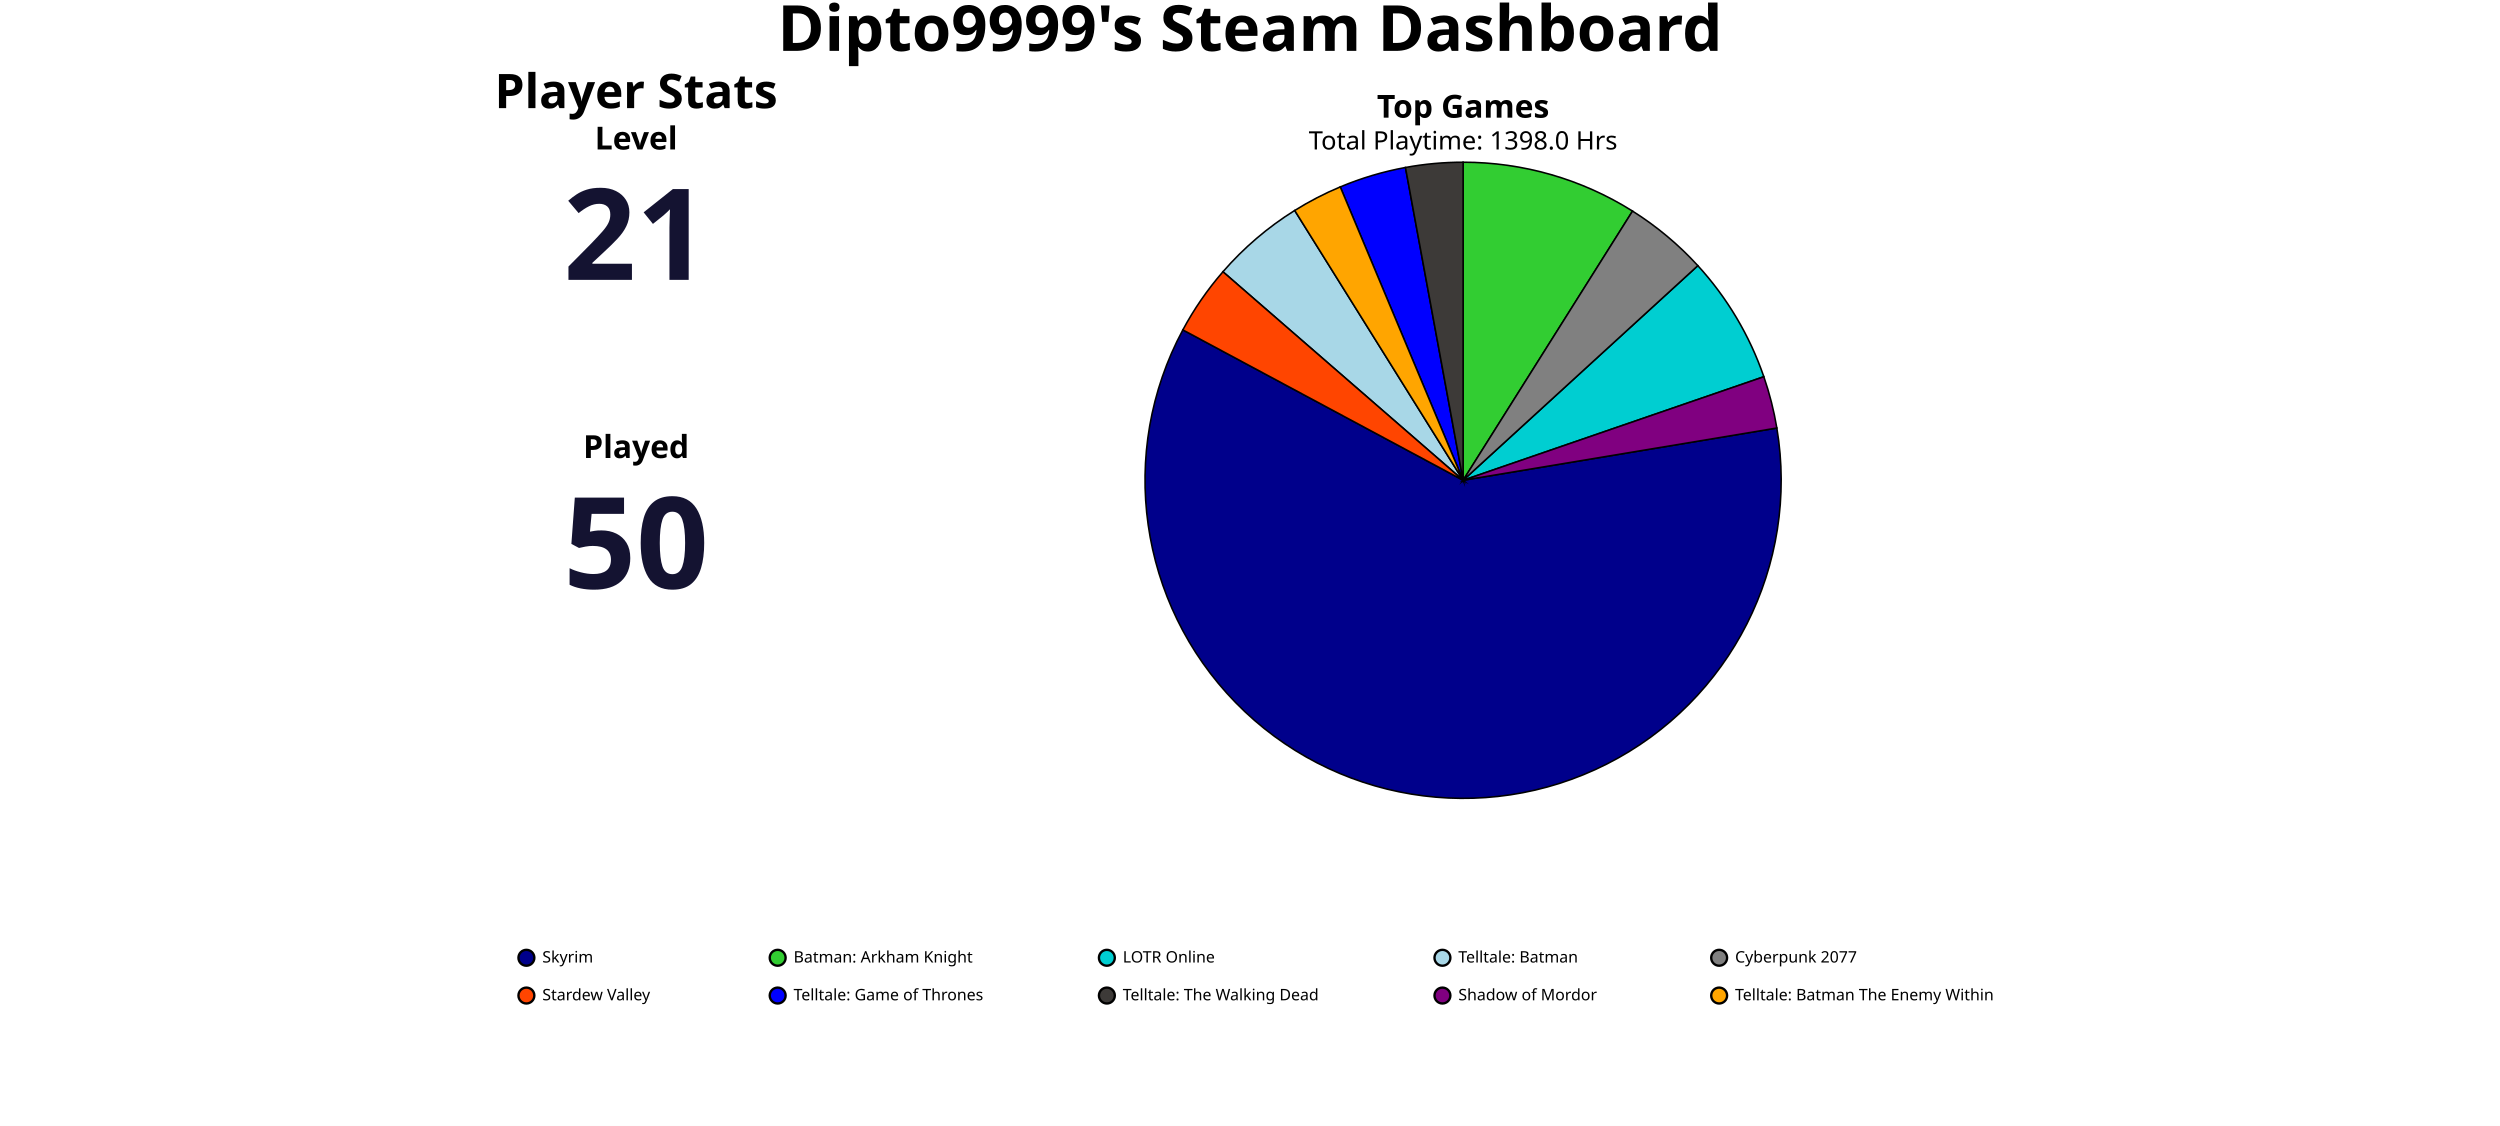
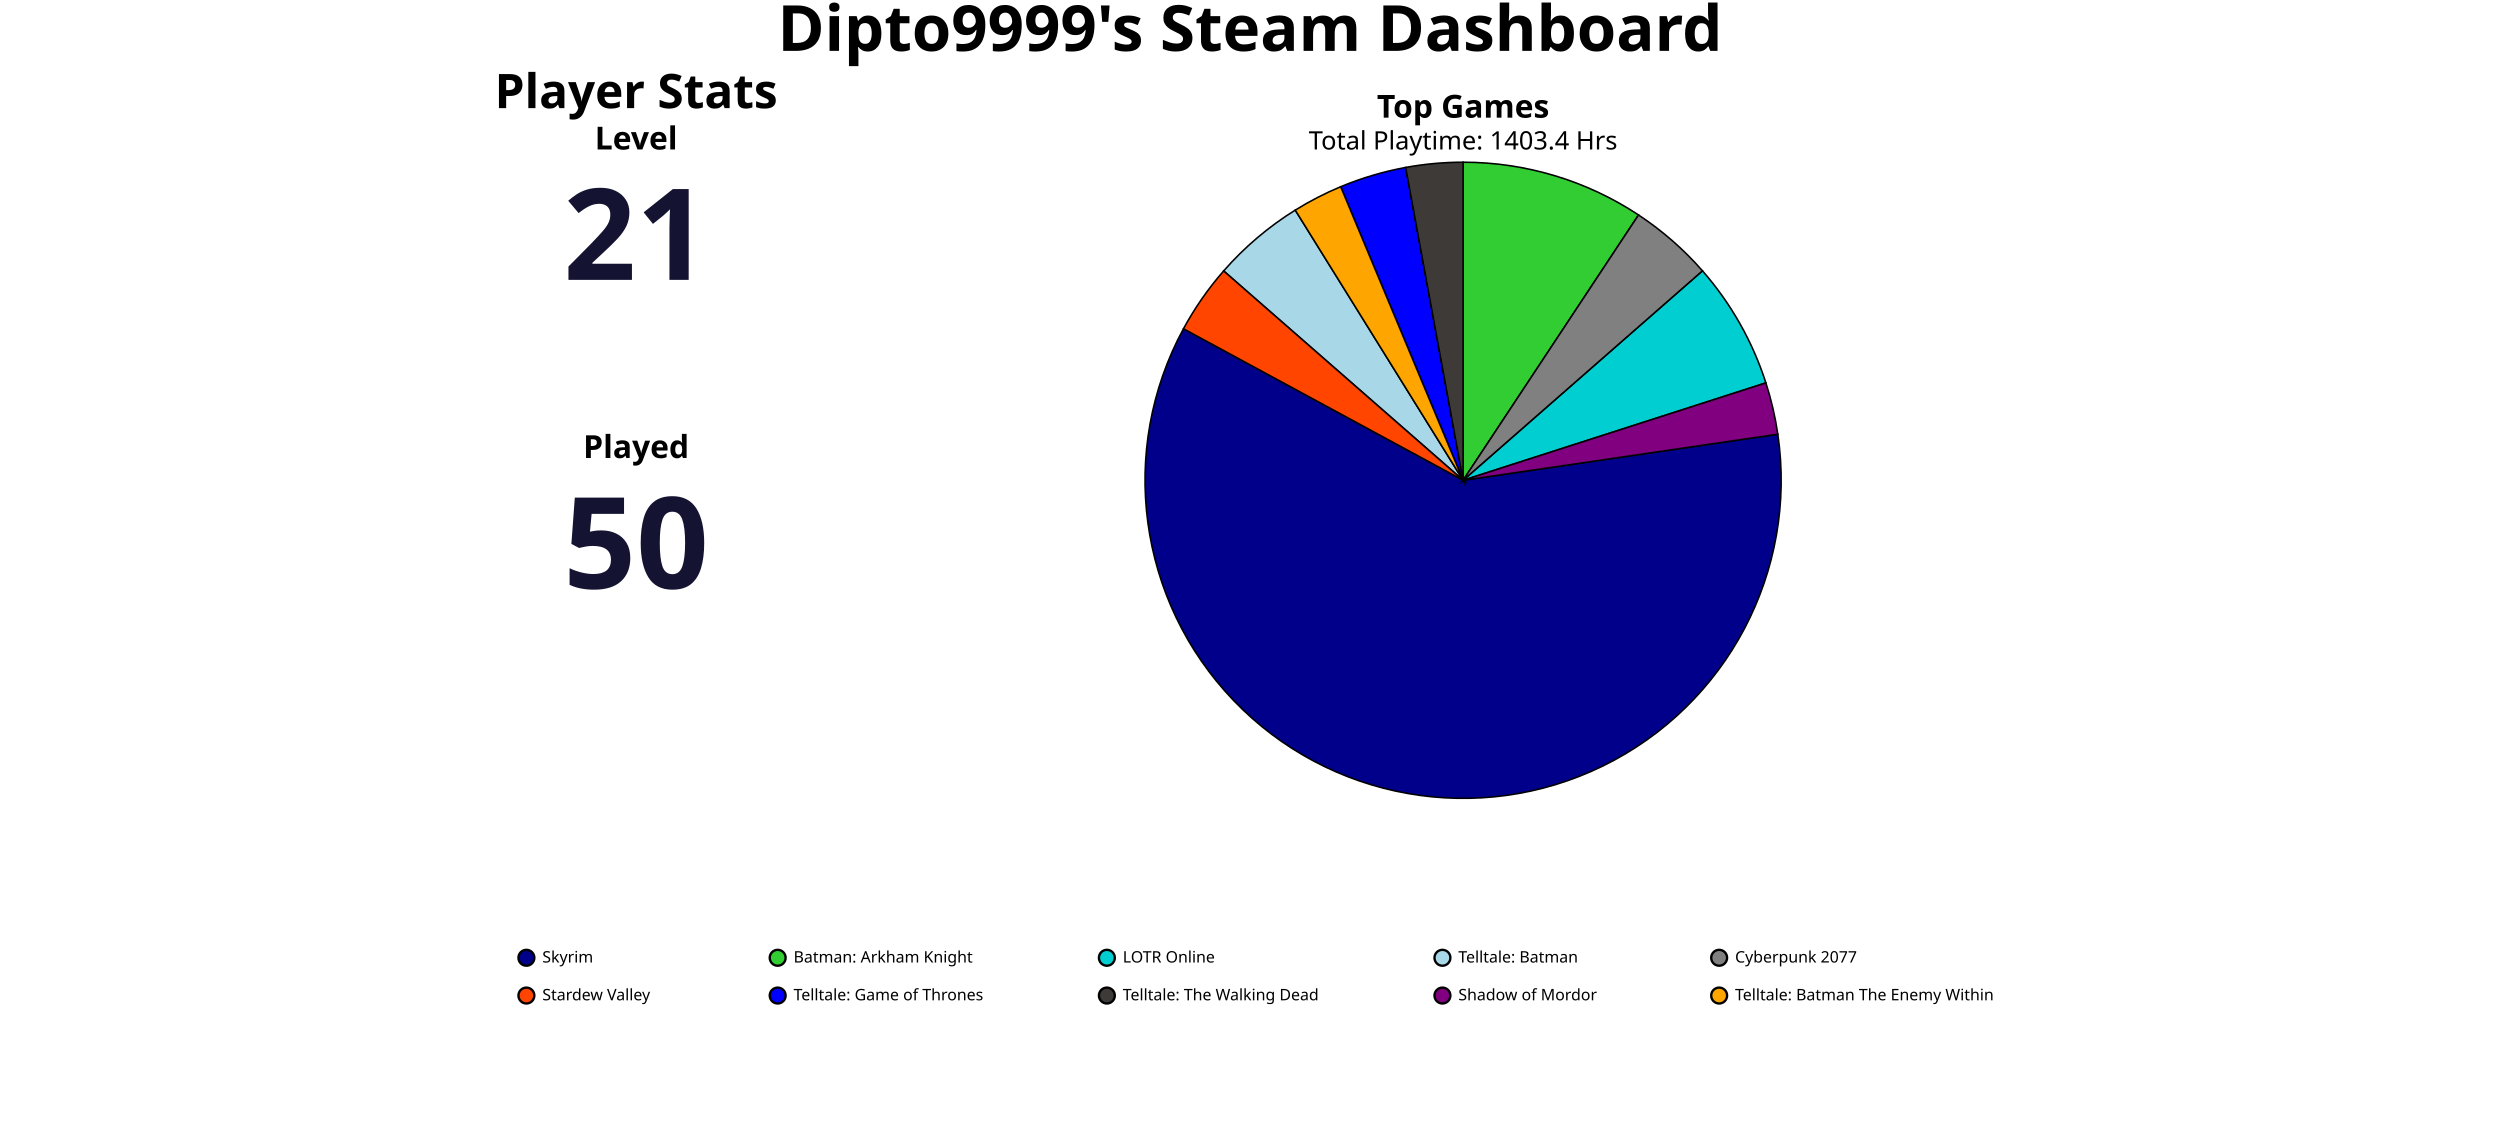
<svg xmlns="http://www.w3.org/2000/svg" version="1.1" class="marks" width="1572" height="708" viewBox="0 0 1572 708">
  <rect width="1572" height="708" fill="white" />
  <g fill="none" stroke-miterlimit="10" transform="translate(250,102)">
    <g class="mark-group role-frame root" role="graphics-object" aria-roledescription="group mark container">
      <g transform="translate(0,0)">
        <path class="background" aria-hidden="true" d="M0,0h0v0h0Z" />
        <g>
          <g class="mark-group role-scope concat_0_group" role="graphics-object" aria-roledescription="group mark container">
            <g transform="translate(0,0)">
              <path class="background" aria-hidden="true" d="M0,0h0v0h0Z" />
              <g>
                <g class="mark-group role-scope concat_0_concat_0_group" role="graphics-object" aria-roledescription="group mark container">
                  <g transform="translate(0,0)">
                    <path class="background" aria-hidden="true" d="M0,0h300v150h-300Z" stroke="#ddd" stroke-opacity="0" stroke-width="1.5" />
                    <g>
                      <g class="mark-text role-mark concat_0_concat_0_marks" role="graphics-object" aria-roledescription="text mark container">
                        <text aria-label="Metric: Level; Value: 21" role="graphics-symbol" aria-roledescription="text mark" text-anchor="middle" transform="translate(150,74)" font-family="sans-serif" font-size="80px" font-weight="bold" fill="#141331">21</text>
                      </g>
                      <g class="mark-group role-title">
                        <g transform="translate(150,-24)">
                          <path class="background" aria-hidden="true" d="M0,0h0v0h0Z" pointer-events="none" />
                          <g>
                            <g class="mark-text role-title-text" role="graphics-symbol" aria-roledescription="title" aria-label="Title text 'Level'" pointer-events="none">
                              <text text-anchor="middle" transform="translate(0,16)" font-family="sans-serif" font-size="20px" font-weight="bold" fill="#000" opacity="1">Level</text>
                            </g>
                          </g>
                          <path class="foreground" aria-hidden="true" d="" pointer-events="none" display="none" />
                        </g>
                      </g>
                    </g>
                    <path class="foreground" aria-hidden="true" d="" display="none" />
                  </g>
                </g>
                <g class="mark-group role-scope concat_0_concat_1_group" role="graphics-object" aria-roledescription="group mark container">
                  <g transform="translate(0,194)">
                    <path class="background" aria-hidden="true" d="M0,0h300v150h-300Z" stroke="#ddd" stroke-opacity="0" stroke-width="1.5" />
                    <g>
                      <g class="mark-text role-mark concat_0_concat_1_marks" role="graphics-object" aria-roledescription="text mark container">
                        <text aria-label="Metric: Played; Value: 50" role="graphics-symbol" aria-roledescription="text mark" text-anchor="middle" transform="translate(150,74)" font-family="sans-serif" font-size="80px" font-weight="bold" fill="#141331">50</text>
                      </g>
                      <g class="mark-group role-title">
                        <g transform="translate(150,-24)">
                          <path class="background" aria-hidden="true" d="M0,0h0v0h0Z" pointer-events="none" />
                          <g>
                            <g class="mark-text role-title-text" role="graphics-symbol" aria-roledescription="title" aria-label="Title text 'Played'" pointer-events="none">
                              <text text-anchor="middle" transform="translate(0,16)" font-family="sans-serif" font-size="20px" font-weight="bold" fill="#000" opacity="1">Played</text>
                            </g>
                          </g>
                          <path class="foreground" aria-hidden="true" d="" pointer-events="none" display="none" />
                        </g>
                      </g>
                    </g>
                    <path class="foreground" aria-hidden="true" d="" display="none" />
                  </g>
                </g>
                <g class="mark-group role-title">
                  <g transform="translate(150,-58)">
                    <path class="background" aria-hidden="true" d="M0,0h0v0h0Z" pointer-events="none" />
                    <g>
                      <g class="mark-text role-title-text" role="graphics-symbol" aria-roledescription="title" aria-label="Title text 'Player Stats'" pointer-events="none">
                        <text text-anchor="middle" transform="translate(0,24)" font-family="sans-serif" font-size="30px" font-weight="bold" fill="#000" opacity="1">Player Stats</text>
                      </g>
                    </g>
                    <path class="foreground" aria-hidden="true" d="" pointer-events="none" display="none" />
                  </g>
                </g>
              </g>
              <path class="foreground" aria-hidden="true" d="" display="none" />
            </g>
          </g>
          <g class="mark-group role-scope concat_1_group" role="graphics-object" aria-roledescription="group mark container">
            <g transform="translate(320,0)">
              <path class="background" aria-hidden="true" d="M0,0h700v400h-700Z" />
              <g>
                <g class="mark-arc role-mark concat_1_marks" role="graphics-object" aria-roledescription="arc mark container">
-                   <path aria-label="playtime_percentage: 60.46; name: Skyrim; Game: Skyrim; Time (Hrs): 845.3; Playtime (%): 60.46" role="graphics-symbol" aria-roledescription="arc mark" transform="translate(350,200)" d="M-176.231,-94.565A200,200,0,1,0,197.28,-32.872L0,0Z" fill="#00008B" stroke="black" stroke-width="1" />
-                   <path aria-label="playtime_percentage: 8.94; name: Batman: Arkham Knight; Game: Batman: Arkham Knight; Time (Hrs): 125.0; Playtime (%): 8.94" role="graphics-symbol" aria-roledescription="arc mark" transform="translate(350,200)" d="M106.537,-169.262A200,200,0,0,0,0,-200L0,0Z" fill="#32CD32" stroke="black" stroke-width="1" />
-                   <path aria-label="playtime_percentage: 6.51; name: LOTR Online; Game: LOTR Online; Time (Hrs): 91.0; Playtime (%): 6.51" role="graphics-symbol" aria-roledescription="arc mark" transform="translate(350,200)" d="M189.103,-65.117A200,200,0,0,0,147.599,-134.962L0,0Z" fill="#00CED1" stroke="black" stroke-width="1" />
-                   <path aria-label="playtime_percentage: 4.74; name: Telltale: Batman; Game: Telltale: Batman; Time (Hrs): 66.2; Playtime (%): 4.74" role="graphics-symbol" aria-roledescription="arc mark" transform="translate(350,200)" d="M-105.899,-169.663A200,200,0,0,0,-151.026,-131.115L0,0Z" fill="#A8D7E7" stroke="black" stroke-width="1" />
-                   <path aria-label="playtime_percentage: 4.27; name: Cyberpunk 2077; Game: Cyberpunk 2077; Time (Hrs): 59.8; Playtime (%): 4.27" role="graphics-symbol" aria-roledescription="arc mark" transform="translate(350,200)" d="M147.599,-134.962A200,200,0,0,0,106.537,-169.262L0,0Z" fill="#808080" stroke="black" stroke-width="1" />
-                   <path aria-label="playtime_percentage: 3.54; name: Stardew Valley; Game: Stardew Valley; Time (Hrs): 49.5; Playtime (%): 3.54" role="graphics-symbol" aria-roledescription="arc mark" transform="translate(350,200)" d="M-151.026,-131.115A200,200,0,0,0,-176.231,-94.565L0,0Z" fill="#FF4500" stroke="black" stroke-width="1" />
-                   <path aria-label="playtime_percentage: 3.41; name: Telltale: Game of Thrones; Game: Telltale: Game of Thrones; Time (Hrs): 47.7; Playtime (%): 3.41" role="graphics-symbol" aria-roledescription="arc mark" transform="translate(350,200)" d="M-36.245,-196.688A200,200,0,0,0,-77.24,-184.483L0,0Z" fill="#0000FF" stroke="black" stroke-width="1" />
-                   <path aria-label="playtime_percentage: 2.9; name: Telltale: The Walking Dead; Game: Telltale: The Walking Dead; Time (Hrs): 40.5; Playtime (%): 2.90" role="graphics-symbol" aria-roledescription="arc mark" transform="translate(350,200)" d="M0,-200A200,200,0,0,0,-36.245,-196.688L0,0Z" fill="#3D3A38" stroke="black" stroke-width="1" />
-                   <path aria-label="playtime_percentage: 2.65; name: Shadow of Mordor; Game: Shadow of Mordor; Time (Hrs): 37.0; Playtime (%): 2.65" role="graphics-symbol" aria-roledescription="arc mark" transform="translate(350,200)" d="M197.28,-32.872A200,200,0,0,0,189.103,-65.117L0,0Z" fill="#800080" stroke="black" stroke-width="1" />
-                   <path aria-label="playtime_percentage: 2.57; name: Telltale: Batman The Enemy Within; Game: Telltale: Batman The Enemy Within; Time (Hrs): 35.9; Playtime (%): 2.57" role="graphics-symbol" aria-roledescription="arc mark" transform="translate(350,200)" d="M-77.24,-184.483A200,200,0,0,0,-105.899,-169.663L0,0Z" fill="#FFA500" stroke="black" stroke-width="1" />
+                   <path aria-label="playtime_percentage: 60.23; name: Skyrim; Game: Skyrim; Time (Hrs): 845.3; Playtime (%): 60.23" role="graphics-symbol" aria-roledescription="arc mark" transform="translate(350,200)" d="M-175.843,-95.285A200,200,0,1,0,197.889,-28.983L0,0Z" fill="#00008B" stroke="black" stroke-width="1" />
+                   <path aria-label="playtime_percentage: 9.3; name: Batman: Arkham Knight; Game: Batman: Arkham Knight; Time (Hrs): 130.5; Playtime (%): 9.30" role="graphics-symbol" aria-roledescription="arc mark" transform="translate(350,200)" d="M110.31,-166.829A200,200,0,0,0,0,-200L0,0Z" fill="#32CD32" stroke="black" stroke-width="1" />
+                   <path aria-label="playtime_percentage: 6.49; name: LOTR Online; Game: LOTR Online; Time (Hrs): 91.0; Playtime (%): 6.49" role="graphics-symbol" aria-roledescription="arc mark" transform="translate(350,200)" d="M190.389,-61.253A200,200,0,0,0,150.497,-131.722L0,0Z" fill="#00CED1" stroke="black" stroke-width="1" />
+                   <path aria-label="playtime_percentage: 4.72; name: Telltale: Batman; Game: Telltale: Batman; Time (Hrs): 66.2; Playtime (%): 4.72" role="graphics-symbol" aria-roledescription="arc mark" transform="translate(350,200)" d="M-105.55,-169.88A200,200,0,0,0,-150.58,-131.627L0,0Z" fill="#A8D7E7" stroke="black" stroke-width="1" />
+                   <path aria-label="playtime_percentage: 4.26; name: Cyberpunk 2077; Game: Cyberpunk 2077; Time (Hrs): 59.8; Playtime (%): 4.26" role="graphics-symbol" aria-roledescription="arc mark" transform="translate(350,200)" d="M150.497,-131.722A200,200,0,0,0,110.31,-166.829L0,0Z" fill="#808080" stroke="black" stroke-width="1" />
+                   <path aria-label="playtime_percentage: 3.53; name: Stardew Valley; Game: Stardew Valley; Time (Hrs): 49.5; Playtime (%): 3.53" role="graphics-symbol" aria-roledescription="arc mark" transform="translate(350,200)" d="M-150.58,-131.627A200,200,0,0,0,-175.843,-95.285L0,0Z" fill="#FF4500" stroke="black" stroke-width="1" />
+                   <path aria-label="playtime_percentage: 3.4; name: Telltale: Game of Thrones; Game: Telltale: Game of Thrones; Time (Hrs): 47.7; Playtime (%): 3.40" role="graphics-symbol" aria-roledescription="arc mark" transform="translate(350,200)" d="M-36.11,-196.713A200,200,0,0,0,-76.986,-184.589L0,0Z" fill="#0000FF" stroke="black" stroke-width="1" />
+                   <path aria-label="playtime_percentage: 2.89; name: Telltale: The Walking Dead; Game: Telltale: The Walking Dead; Time (Hrs): 40.5; Playtime (%): 2.89" role="graphics-symbol" aria-roledescription="arc mark" transform="translate(350,200)" d="M0,-200A200,200,0,0,0,-36.11,-196.713L0,0Z" fill="#3D3A38" stroke="black" stroke-width="1" />
+                   <path aria-label="playtime_percentage: 2.64; name: Shadow of Mordor; Game: Shadow of Mordor; Time (Hrs): 37.0; Playtime (%): 2.64" role="graphics-symbol" aria-roledescription="arc mark" transform="translate(350,200)" d="M197.889,-28.983A200,200,0,0,0,190.389,-61.253L0,0Z" fill="#800080" stroke="black" stroke-width="1" />
+                   <path aria-label="playtime_percentage: 2.56; name: Telltale: Batman The Enemy Within; Game: Telltale: Batman The Enemy Within; Time (Hrs): 35.9; Playtime (%): 2.56" role="graphics-symbol" aria-roledescription="arc mark" transform="translate(350,200)" d="M-76.986,-184.589A200,200,0,0,0,-105.55,-169.88L0,0Z" fill="#FFA500" stroke="black" stroke-width="1" />
                </g>
                <g class="mark-group role-title">
                  <g transform="translate(350,-44)">
                    <path class="background" aria-hidden="true" d="M0,0h0v0h0Z" pointer-events="none" />
                    <g>
                      <g class="mark-text role-title-text" role="graphics-symbol" aria-roledescription="title" aria-label="Title text 'Top Games'" pointer-events="none">
                        <text text-anchor="middle" transform="translate(0,16)" font-family="sans-serif" font-size="20px" font-weight="bold" fill="#000" opacity="1">Top Games</text>
                      </g>
-                       <g class="mark-text role-title-subtitle" role="graphics-symbol" aria-roledescription="subtitle" aria-label="Subtitle text 'Total Playtime: 1398.0 Hrs'" pointer-events="none">
-                         <text text-anchor="middle" transform="translate(0,36)" font-family="sans-serif" font-size="16px" fill="#000" opacity="1">Total Playtime: 1398.0 Hrs</text>
+                       <g class="mark-text role-title-subtitle" role="graphics-symbol" aria-roledescription="subtitle" aria-label="Subtitle text 'Total Playtime: 1403.4 Hrs'" pointer-events="none">
+                         <text text-anchor="middle" transform="translate(0,36)" font-family="sans-serif" font-size="16px" fill="#000" opacity="1">Total Playtime: 1403.4 Hrs</text>
                      </g>
                    </g>
                    <path class="foreground" aria-hidden="true" d="" pointer-events="none" display="none" />
                  </g>
                </g>
              </g>
              <path class="foreground" aria-hidden="true" d="" display="none" />
            </g>
          </g>
          <g class="mark-group role-legend" role="graphics-symbol" aria-roledescription="legend" aria-label="Symbol legend for fill color with 10 values: Skyrim, Batman: Arkham Knight, LOTR Online, Telltale: Batman, Cyberpunk 2077, ending with Telltale: Batman The Enemy Within">
            <g transform="translate(0,419)">
              <path class="background" aria-hidden="true" d="M0,0h1072v187h-1072Z" pointer-events="none" />
              <g>
                <g class="mark-group role-legend-entry">
                  <g transform="translate(75,75)">
                    <path class="background" aria-hidden="true" d="M0,0h0v0h0Z" pointer-events="none" />
                    <g>
                      <g class="mark-group role-scope" role="graphics-object" aria-roledescription="group mark container">
                        <g transform="translate(0,0.25)">
                          <path class="background" aria-hidden="true" d="M0,0h81.957v12.5h-81.957Z" pointer-events="none" opacity="1" />
                          <g>
                            <g class="mark-symbol role-legend-symbol" pointer-events="none">
                              <path transform="translate(6,6)" d="M5,0A5,5,0,1,1,-5,0A5,5,0,1,1,5,0" fill="#00008B" stroke="black" stroke-width="1.5" opacity="1" />
                            </g>
                            <g class="mark-text role-legend-label" pointer-events="none">
                              <text text-anchor="start" transform="translate(16,9)" font-family="sans-serif" font-size="10px" fill="#000" opacity="1">Skyrim</text>
                            </g>
                          </g>
                          <path class="foreground" aria-hidden="true" d="" pointer-events="none" display="none" />
                        </g>
                        <g transform="translate(158,0.25)">
                          <path class="background" aria-hidden="true" d="M0,0h130.316v12.5h-130.316Z" pointer-events="none" opacity="1" />
                          <g>
                            <g class="mark-symbol role-legend-symbol" pointer-events="none">
                              <path transform="translate(6,6)" d="M5,0A5,5,0,1,1,-5,0A5,5,0,1,1,5,0" fill="#32CD32" stroke="black" stroke-width="1.5" opacity="1" />
                            </g>
                            <g class="mark-text role-legend-label" pointer-events="none">
                              <text text-anchor="start" transform="translate(16,9)" font-family="sans-serif" font-size="10px" fill="#000" opacity="1">Batman: Arkham Knight</text>
                            </g>
                          </g>
                          <path class="foreground" aria-hidden="true" d="" pointer-events="none" display="none" />
                        </g>
                        <g transform="translate(365,0.25)">
                          <path class="background" aria-hidden="true" d="M0,0h134.394v12.5h-134.394Z" pointer-events="none" opacity="1" />
                          <g>
                            <g class="mark-symbol role-legend-symbol" pointer-events="none">
                              <path transform="translate(6,6)" d="M5,0A5,5,0,1,1,-5,0A5,5,0,1,1,5,0" fill="#00CED1" stroke="black" stroke-width="1.5" opacity="1" />
                            </g>
                            <g class="mark-text role-legend-label" pointer-events="none">
                              <text text-anchor="start" transform="translate(16,9)" font-family="sans-serif" font-size="10px" fill="#000" opacity="1">LOTR Online</text>
                            </g>
                          </g>
                          <path class="foreground" aria-hidden="true" d="" pointer-events="none" display="none" />
                        </g>
                        <g transform="translate(576,0.25)">
                          <path class="background" aria-hidden="true" d="M0,0h97.709v12.5h-97.709Z" pointer-events="none" opacity="1" />
                          <g>
                            <g class="mark-symbol role-legend-symbol" pointer-events="none">
                              <path transform="translate(6,6)" d="M5,0A5,5,0,1,1,-5,0A5,5,0,1,1,5,0" fill="#A8D7E7" stroke="black" stroke-width="1.5" opacity="1" />
                            </g>
                            <g class="mark-text role-legend-label" pointer-events="none">
                              <text text-anchor="start" transform="translate(16,9)" font-family="sans-serif" font-size="10px" fill="#000" opacity="1">Telltale: Batman</text>
                            </g>
                          </g>
                          <path class="foreground" aria-hidden="true" d="" pointer-events="none" display="none" />
                        </g>
                        <g transform="translate(750,0.25)">
                          <path class="background" aria-hidden="true" d="M0,0h171.439v12.5h-171.439Z" pointer-events="none" opacity="1" />
                          <g>
                            <g class="mark-symbol role-legend-symbol" pointer-events="none">
                              <path transform="translate(6,6)" d="M5,0A5,5,0,1,1,-5,0A5,5,0,1,1,5,0" fill="#808080" stroke="black" stroke-width="1.5" opacity="1" />
                            </g>
                            <g class="mark-text role-legend-label" pointer-events="none">
                              <text text-anchor="start" transform="translate(16,9)" font-family="sans-serif" font-size="10px" fill="#000" opacity="1">Cyberpunk 2077</text>
                            </g>
                          </g>
                          <path class="foreground" aria-hidden="true" d="" pointer-events="none" display="none" />
                        </g>
                        <g transform="translate(0,24)">
                          <path class="background" aria-hidden="true" d="M0,0h81.957v12.5h-81.957Z" pointer-events="none" opacity="1" />
                          <g>
                            <g class="mark-symbol role-legend-symbol" pointer-events="none">
                              <path transform="translate(6,6)" d="M5,0A5,5,0,1,1,-5,0A5,5,0,1,1,5,0" fill="#FF4500" stroke="black" stroke-width="1.5" opacity="1" />
                            </g>
                            <g class="mark-text role-legend-label" pointer-events="none">
                              <text text-anchor="start" transform="translate(16,9)" font-family="sans-serif" font-size="10px" fill="#000" opacity="1">Stardew Valley</text>
                            </g>
                          </g>
                          <path class="foreground" aria-hidden="true" d="" pointer-events="none" display="none" />
                        </g>
                        <g transform="translate(158,24)">
                          <path class="background" aria-hidden="true" d="M0,0h130.316v12.5h-130.316Z" pointer-events="none" opacity="1" />
                          <g>
                            <g class="mark-symbol role-legend-symbol" pointer-events="none">
                              <path transform="translate(6,6)" d="M5,0A5,5,0,1,1,-5,0A5,5,0,1,1,5,0" fill="#0000FF" stroke="black" stroke-width="1.5" opacity="1" />
                            </g>
                            <g class="mark-text role-legend-label" pointer-events="none">
                              <text text-anchor="start" transform="translate(16,9)" font-family="sans-serif" font-size="10px" fill="#000" opacity="1">Telltale: Game of Thrones</text>
                            </g>
                          </g>
                          <path class="foreground" aria-hidden="true" d="" pointer-events="none" display="none" />
                        </g>
                        <g transform="translate(365,24)">
                          <path class="background" aria-hidden="true" d="M0,0h134.394v12.5h-134.394Z" pointer-events="none" opacity="1" />
                          <g>
                            <g class="mark-symbol role-legend-symbol" pointer-events="none">
                              <path transform="translate(6,6)" d="M5,0A5,5,0,1,1,-5,0A5,5,0,1,1,5,0" fill="#3D3A38" stroke="black" stroke-width="1.5" opacity="1" />
                            </g>
                            <g class="mark-text role-legend-label" pointer-events="none">
                              <text text-anchor="start" transform="translate(16,9)" font-family="sans-serif" font-size="10px" fill="#000" opacity="1">Telltale: The Walking Dead</text>
                            </g>
                          </g>
                          <path class="foreground" aria-hidden="true" d="" pointer-events="none" display="none" />
                        </g>
                        <g transform="translate(576,24)">
                          <path class="background" aria-hidden="true" d="M0,0h97.709v12.5h-97.709Z" pointer-events="none" opacity="1" />
                          <g>
                            <g class="mark-symbol role-legend-symbol" pointer-events="none">
                              <path transform="translate(6,6)" d="M5,0A5,5,0,1,1,-5,0A5,5,0,1,1,5,0" fill="#800080" stroke="black" stroke-width="1.5" opacity="1" />
                            </g>
                            <g class="mark-text role-legend-label" pointer-events="none">
                              <text text-anchor="start" transform="translate(16,9)" font-family="sans-serif" font-size="10px" fill="#000" opacity="1">Shadow of Mordor</text>
                            </g>
                          </g>
                          <path class="foreground" aria-hidden="true" d="" pointer-events="none" display="none" />
                        </g>
                        <g transform="translate(750,24)">
                          <path class="background" aria-hidden="true" d="M0,0h171.439v12.5h-171.439Z" pointer-events="none" opacity="1" />
                          <g>
                            <g class="mark-symbol role-legend-symbol" pointer-events="none">
                              <path transform="translate(6,6)" d="M5,0A5,5,0,1,1,-5,0A5,5,0,1,1,5,0" fill="#FFA500" stroke="black" stroke-width="1.5" opacity="1" />
                            </g>
                            <g class="mark-text role-legend-label" pointer-events="none">
                              <text text-anchor="start" transform="translate(16,9)" font-family="sans-serif" font-size="10px" fill="#000" opacity="1">Telltale: Batman The Enemy Within</text>
                            </g>
                          </g>
                          <path class="foreground" aria-hidden="true" d="" pointer-events="none" display="none" />
                        </g>
                      </g>
                    </g>
                    <path class="foreground" aria-hidden="true" d="" pointer-events="none" display="none" />
                  </g>
                </g>
              </g>
              <path class="foreground" aria-hidden="true" d="" pointer-events="none" display="none" />
            </g>
          </g>
          <g class="mark-group role-title">
            <g transform="translate(536,-102)">
              <path class="background" aria-hidden="true" d="M0,0h0v0h0Z" pointer-events="none" />
              <g>
                <g class="mark-text role-title-text" role="graphics-symbol" aria-roledescription="title" aria-label="Title text 'Dipto9999's Steam Dashboard'" pointer-events="none">
                  <text text-anchor="middle" transform="translate(0,32)" font-family="sans-serif" font-size="40px" font-weight="bold" fill="#000" opacity="1">Dipto9999's Steam Dashboard</text>
                </g>
              </g>
              <path class="foreground" aria-hidden="true" d="" pointer-events="none" display="none" />
            </g>
          </g>
        </g>
        <path class="foreground" aria-hidden="true" d="" display="none" />
      </g>
    </g>
  </g>
</svg>
